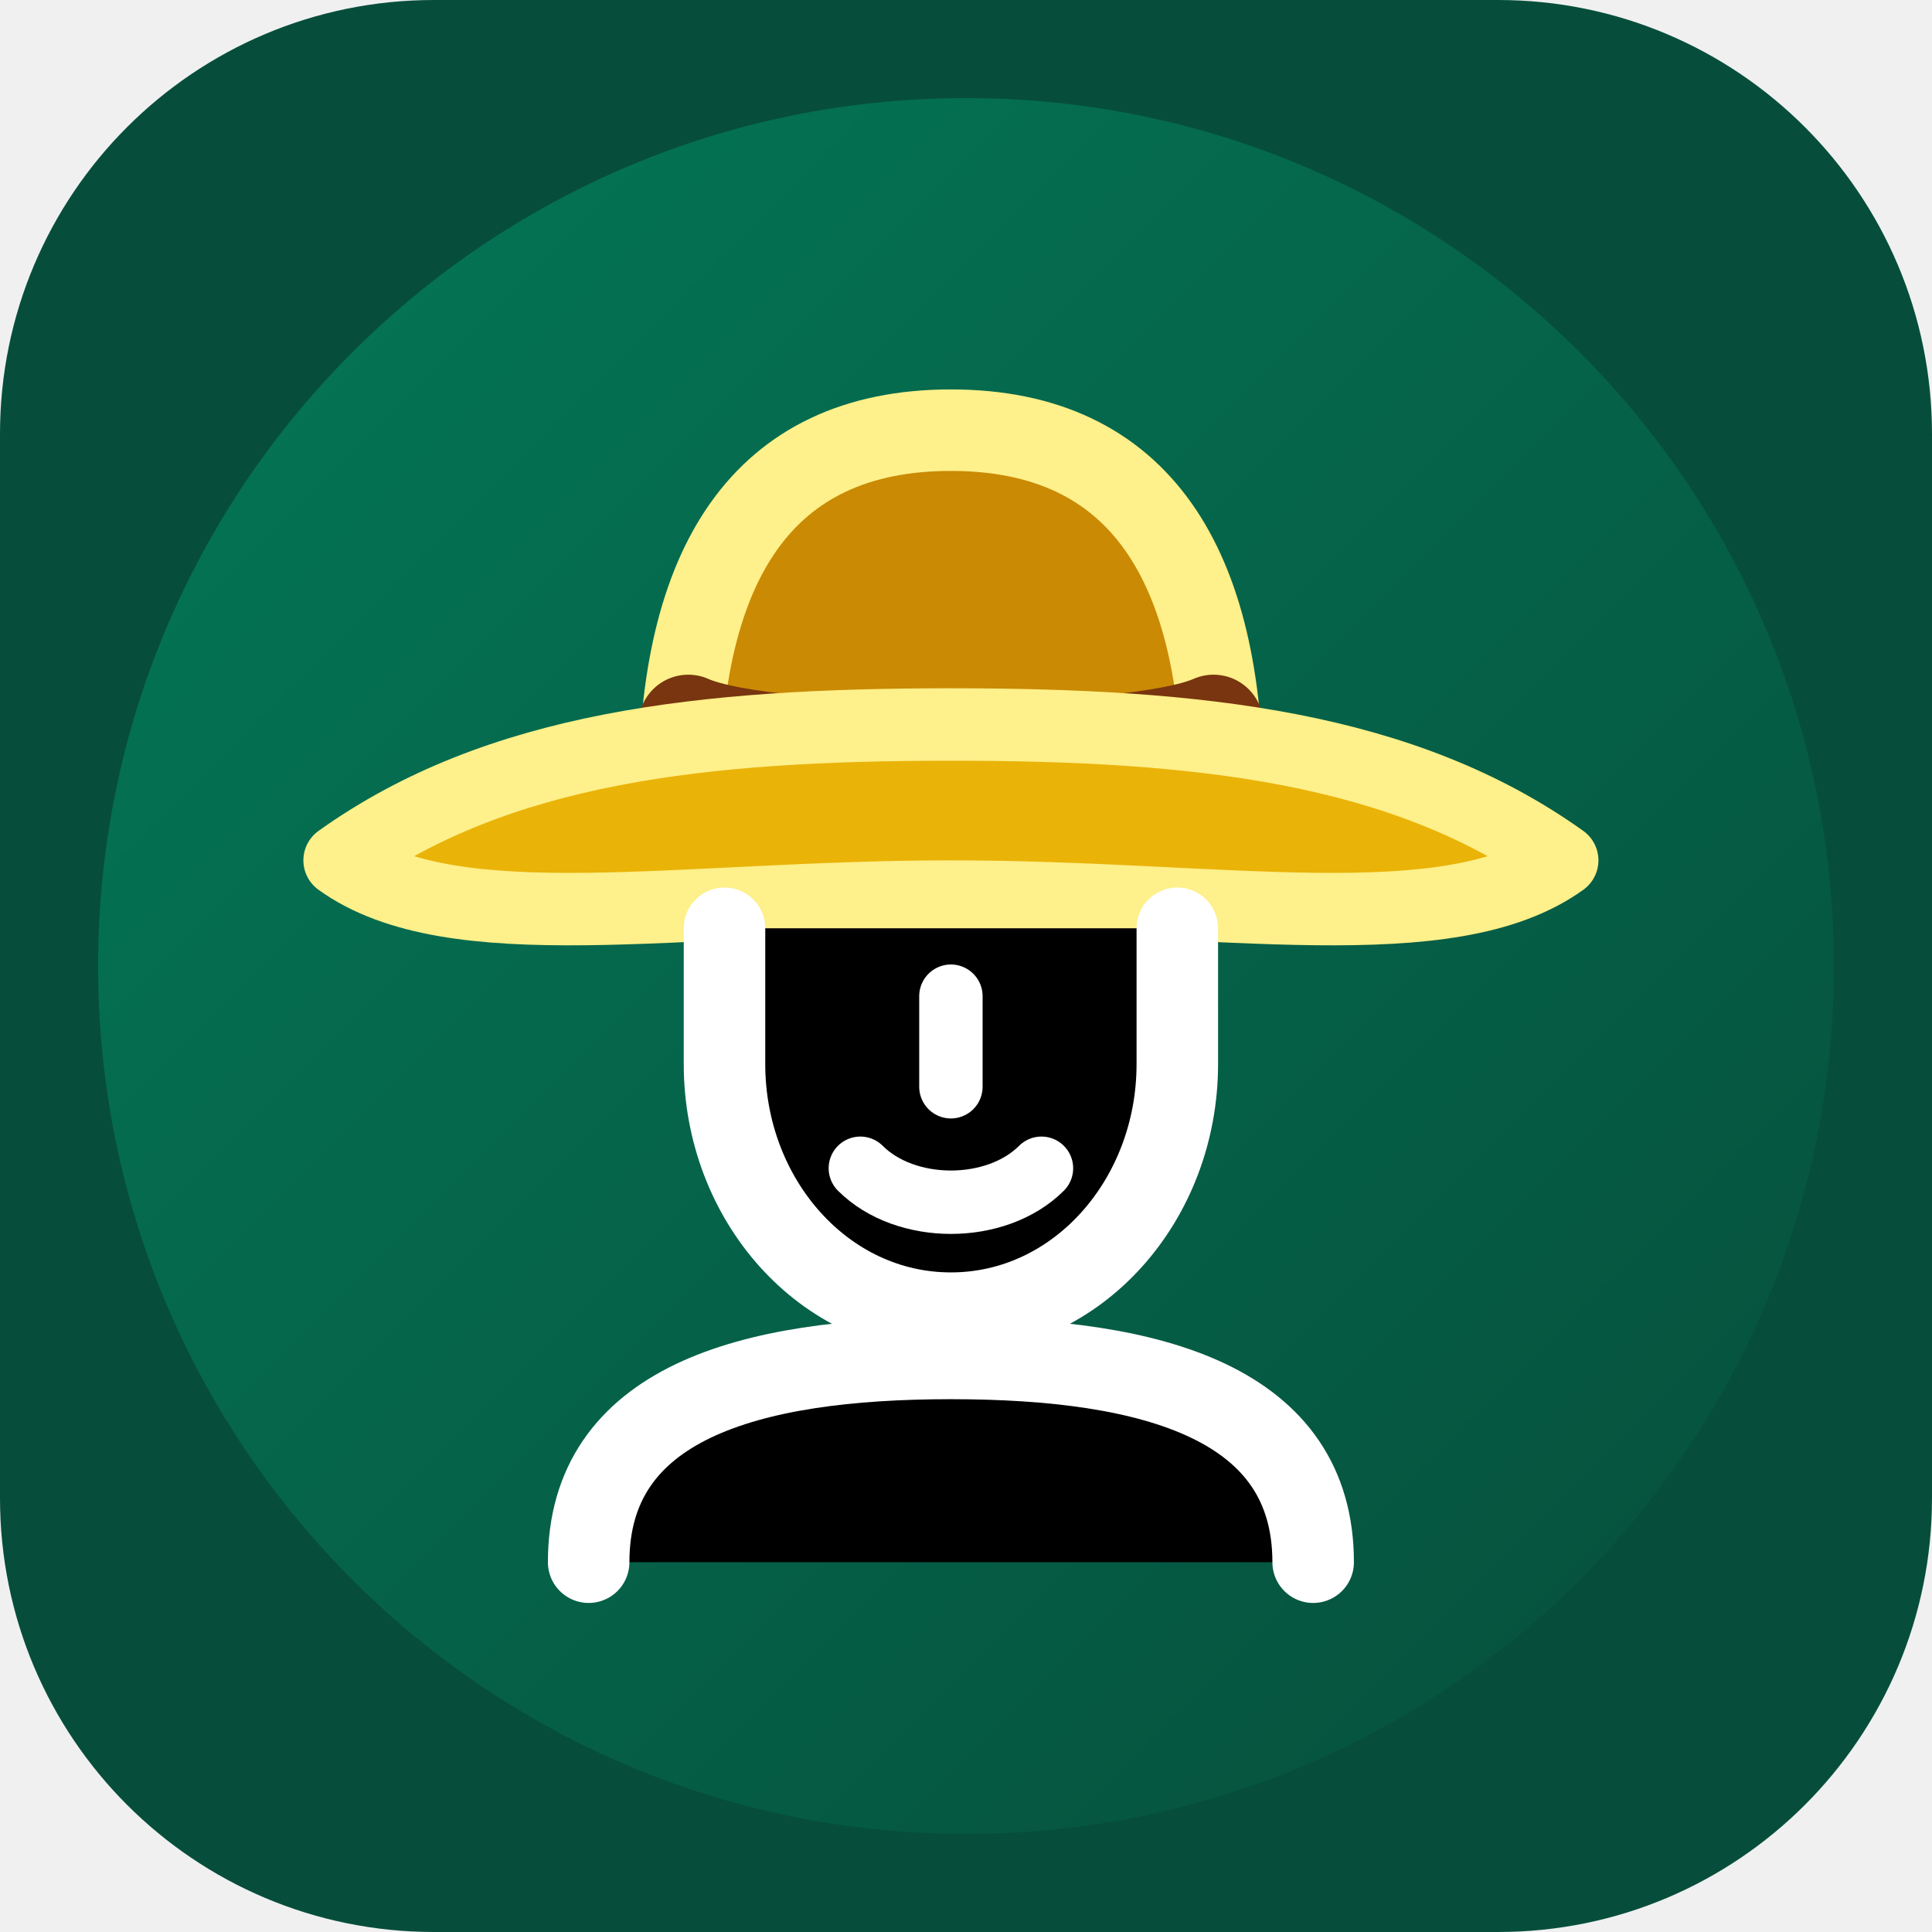
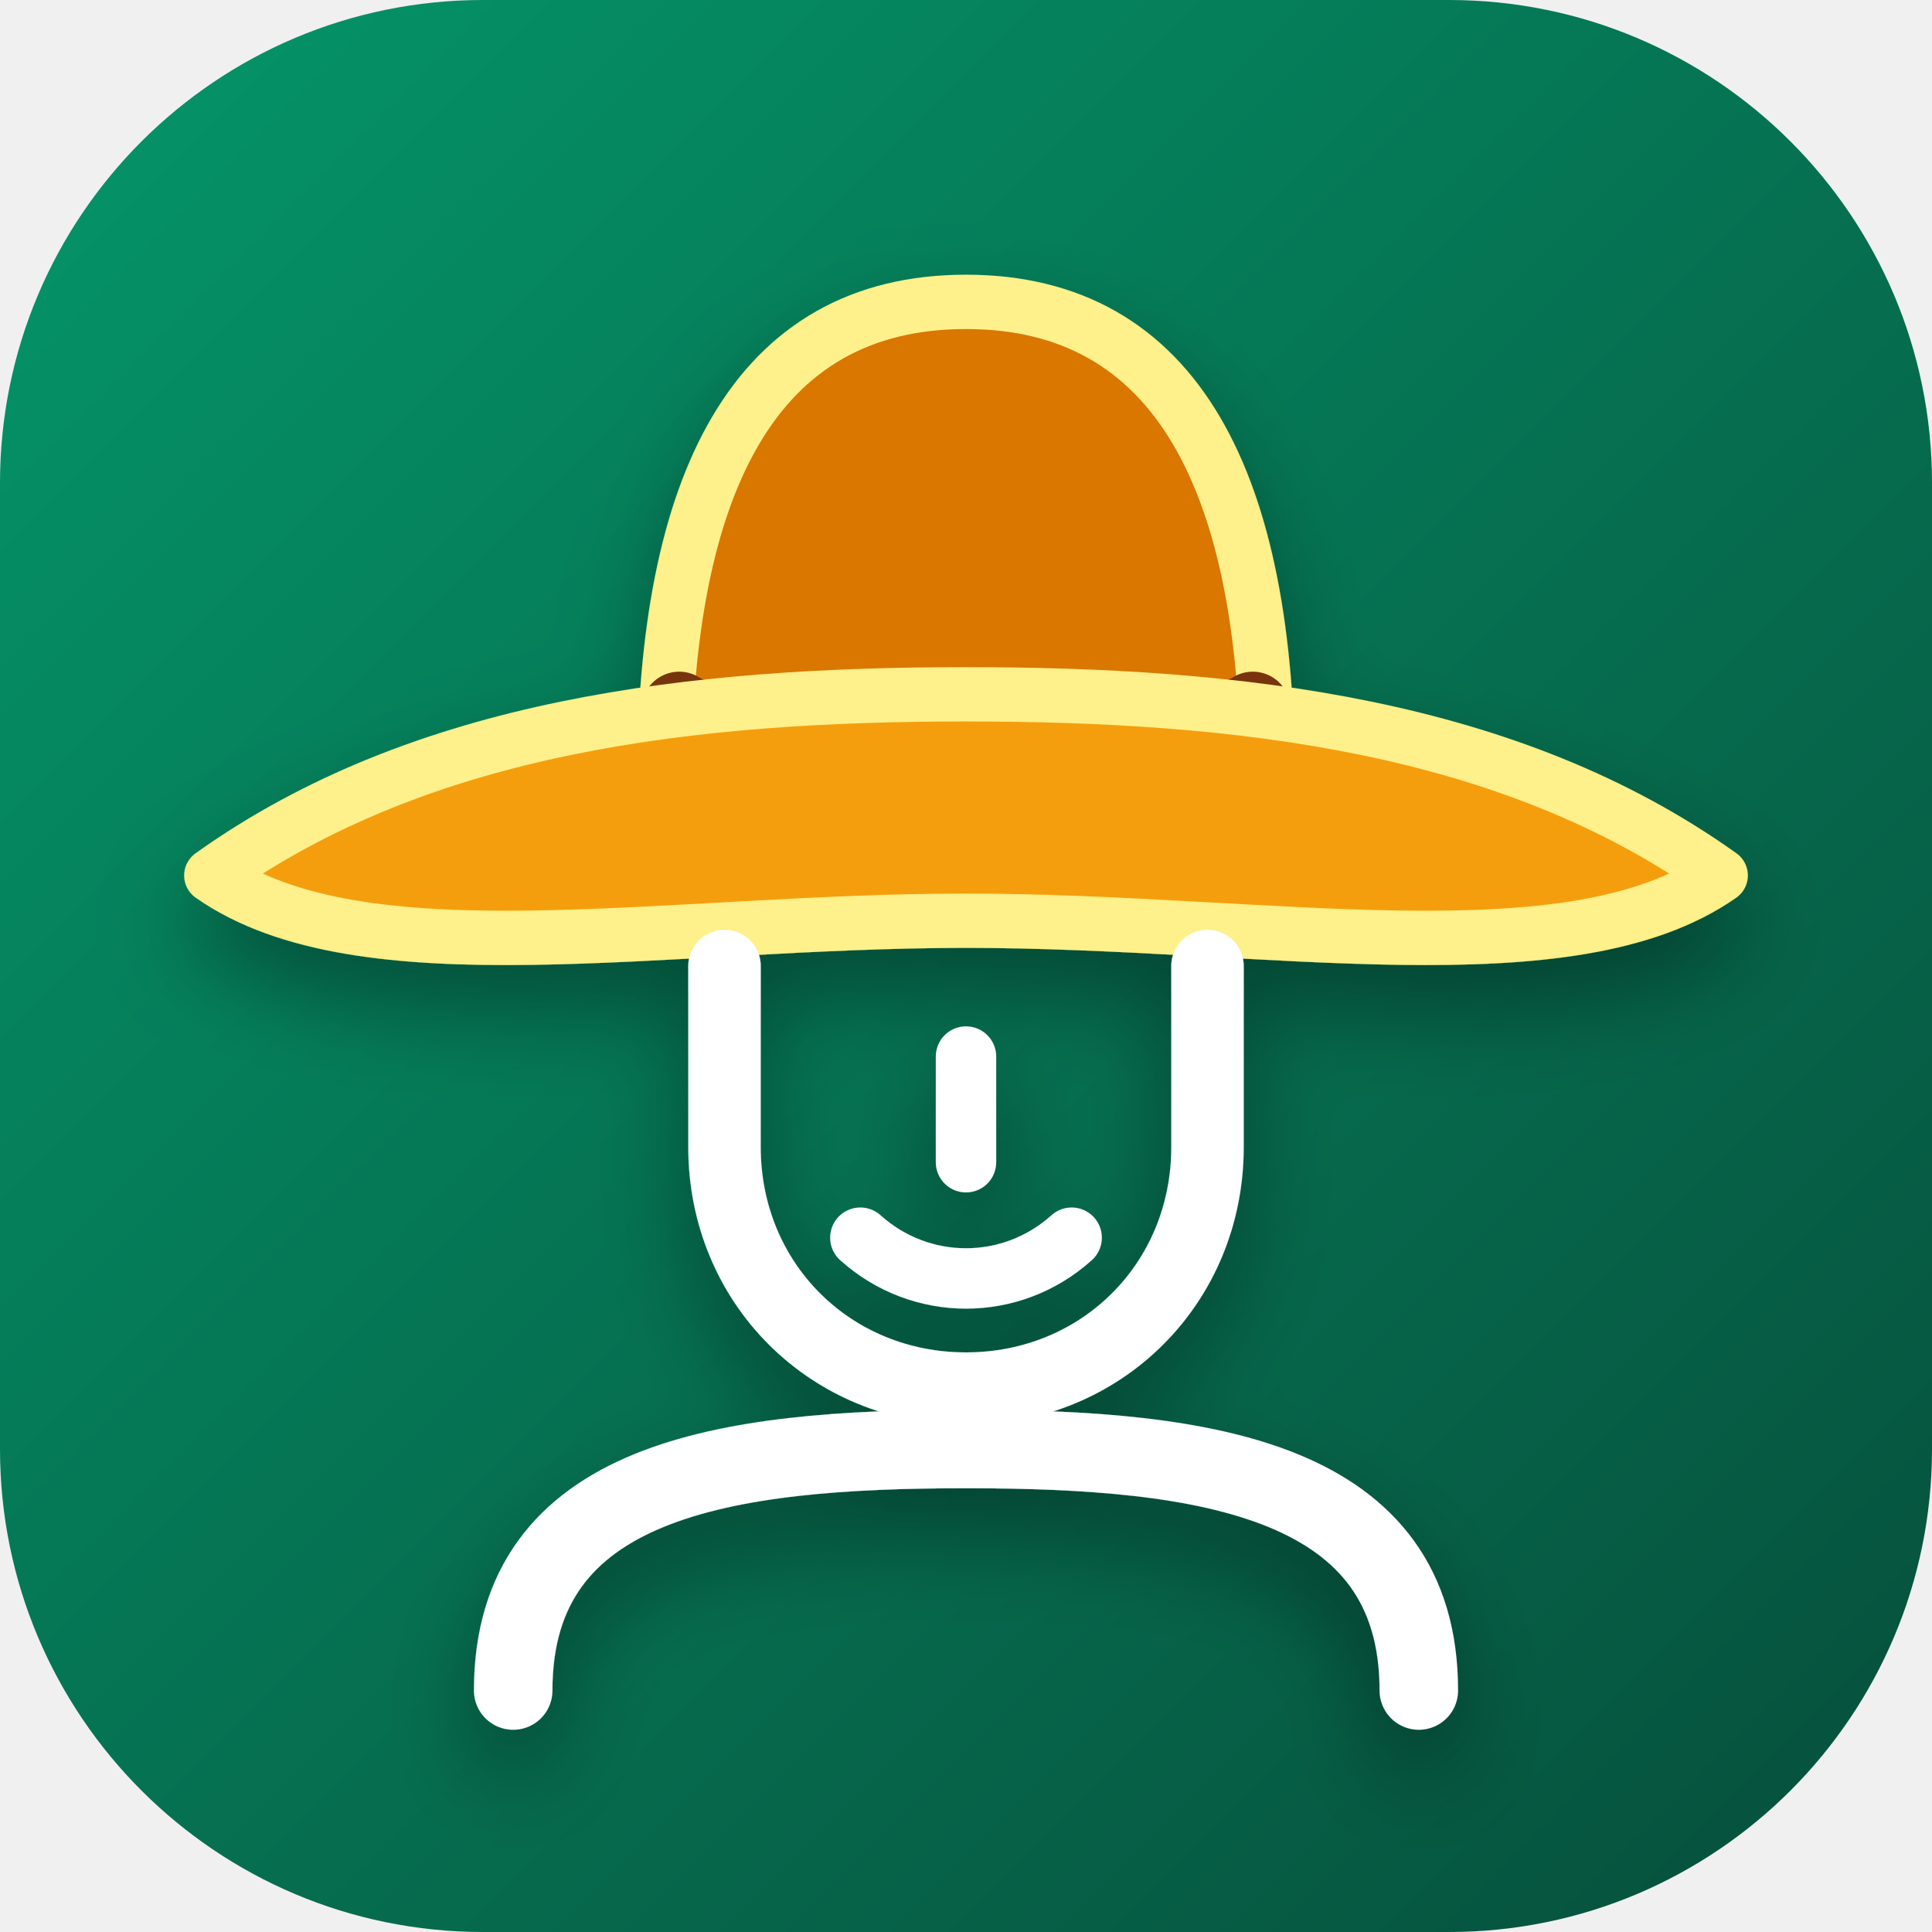
- <svg xmlns="http://www.w3.org/2000/svg" viewBox="0 0 512 512" width="512" height="512">
-   <rect width="512" height="512" rx="115" fill="#064e3b" />
-   <circle cx="256" cy="256" r="230" fill="url(#grad)" />
+ <svg xmlns="http://www.w3.org/2000/svg" viewBox="0 0 64 64" width="64" height="64">
  <defs>
-     <linearGradient id="grad" x1="0%" y1="0%" x2="100%" y2="100%">
-       <stop offset="0%" stop-color="#047857" />
+     <linearGradient id="bgGrad" x1="0%" y1="0%" x2="100%" y2="100%">
+       <stop offset="0%" stop-color="#059669" />
      <stop offset="100%" stop-color="#064e3b" />
    </linearGradient>
+     <filter id="shadow" x="-10%" y="-10%" width="130%" height="130%">
+       <feDropShadow dx="0" dy="1.5" stdDeviation="1.5" flood-opacity="0.35" />
+     </filter>
  </defs>
-   <g transform="scale(12) translate(5, 5)">
-     <path d="M10 12.5C10 7.5 11.8 4.5 16 4.5C20.2 4.5 22 7.5 22 12.5" fill="#ca8a04" stroke="#fef08a" stroke-width="1.8" stroke-linecap="round" />
-     <path d="M10.2 11C12 11.8 20 11.8 21.8 11" stroke="#78350f" stroke-width="2.2" stroke-linecap="round" />
-     <path d="M2.5 14C6 11.5 10.5 11 16 11C21.5 11 26 11.5 29.5 14C27 15.8 22 14.8 16 14.8C10 14.8 5 15.8 2.5 14Z" fill="#eab308" stroke="#fef08a" stroke-width="1.6" stroke-linejoin="round" />
-     <path d="M11 15.5V18.5C11 21.5 13.2 24 16 24C18.8 24 21 21.5 21 18.5V15.5" stroke="#ffffff" stroke-width="1.8" stroke-linecap="round" />
-     <path d="M16 17V19" stroke="#ffffff" stroke-width="1.4" stroke-linecap="round" />
-     <path d="M14 20.8C15 21.8 17 21.8 18 20.8" stroke="#ffffff" stroke-width="1.4" stroke-linecap="round" />
-     <path d="M8 29.5C8 26 11.5 25 16 25C20.5 25 24 26 24 29.5" stroke="#ffffff" stroke-width="1.8" stroke-linecap="round" />
+   <rect width="64" height="64" rx="16" fill="url(#bgGrad)" />
+   <g filter="url(#shadow)" transform="translate(0, 1)">
+     <path d="M22 25 C22 15 25 9 32 9 C39 9 42 15 42 25 Z" fill="#d97706" stroke="#fef08a" stroke-width="1.8" stroke-linejoin="round" />
+     <path d="M22.5 22.5 C25 24 39 24 41.5 22.5" stroke="#78350f" stroke-width="2.5" stroke-linecap="round" fill="none" />
+     <path d="M7 28 C14 23 23 22 32 22 C41 22 50 23 57 28 C52 31.5 42 29.5 32 29.5 C22 29.5 12 31.5 7 28 Z" fill="#f59e0b" stroke="#fef08a" stroke-width="1.8" stroke-linejoin="round" />
+     <path d="M24 31 V37 C24 41.5 27.5 45 32 45 C36.5 45 40 41.5 40 37 V31" stroke="#ffffff" stroke-width="2.4" stroke-linecap="round" fill="none" />
+     <path d="M32 34 V37.5" stroke="#ffffff" stroke-width="2" stroke-linecap="round" />
+     <path d="M28.5 40 C30.5 41.8 33.5 41.8 35.5 40" stroke="#ffffff" stroke-width="2" stroke-linecap="round" fill="none" />
+     <path d="M17 55 C17 48 24 47 32 47 C40 47 47 48 47 55" stroke="#ffffff" stroke-width="2.6" stroke-linecap="round" fill="none" />
  </g>
</svg>
